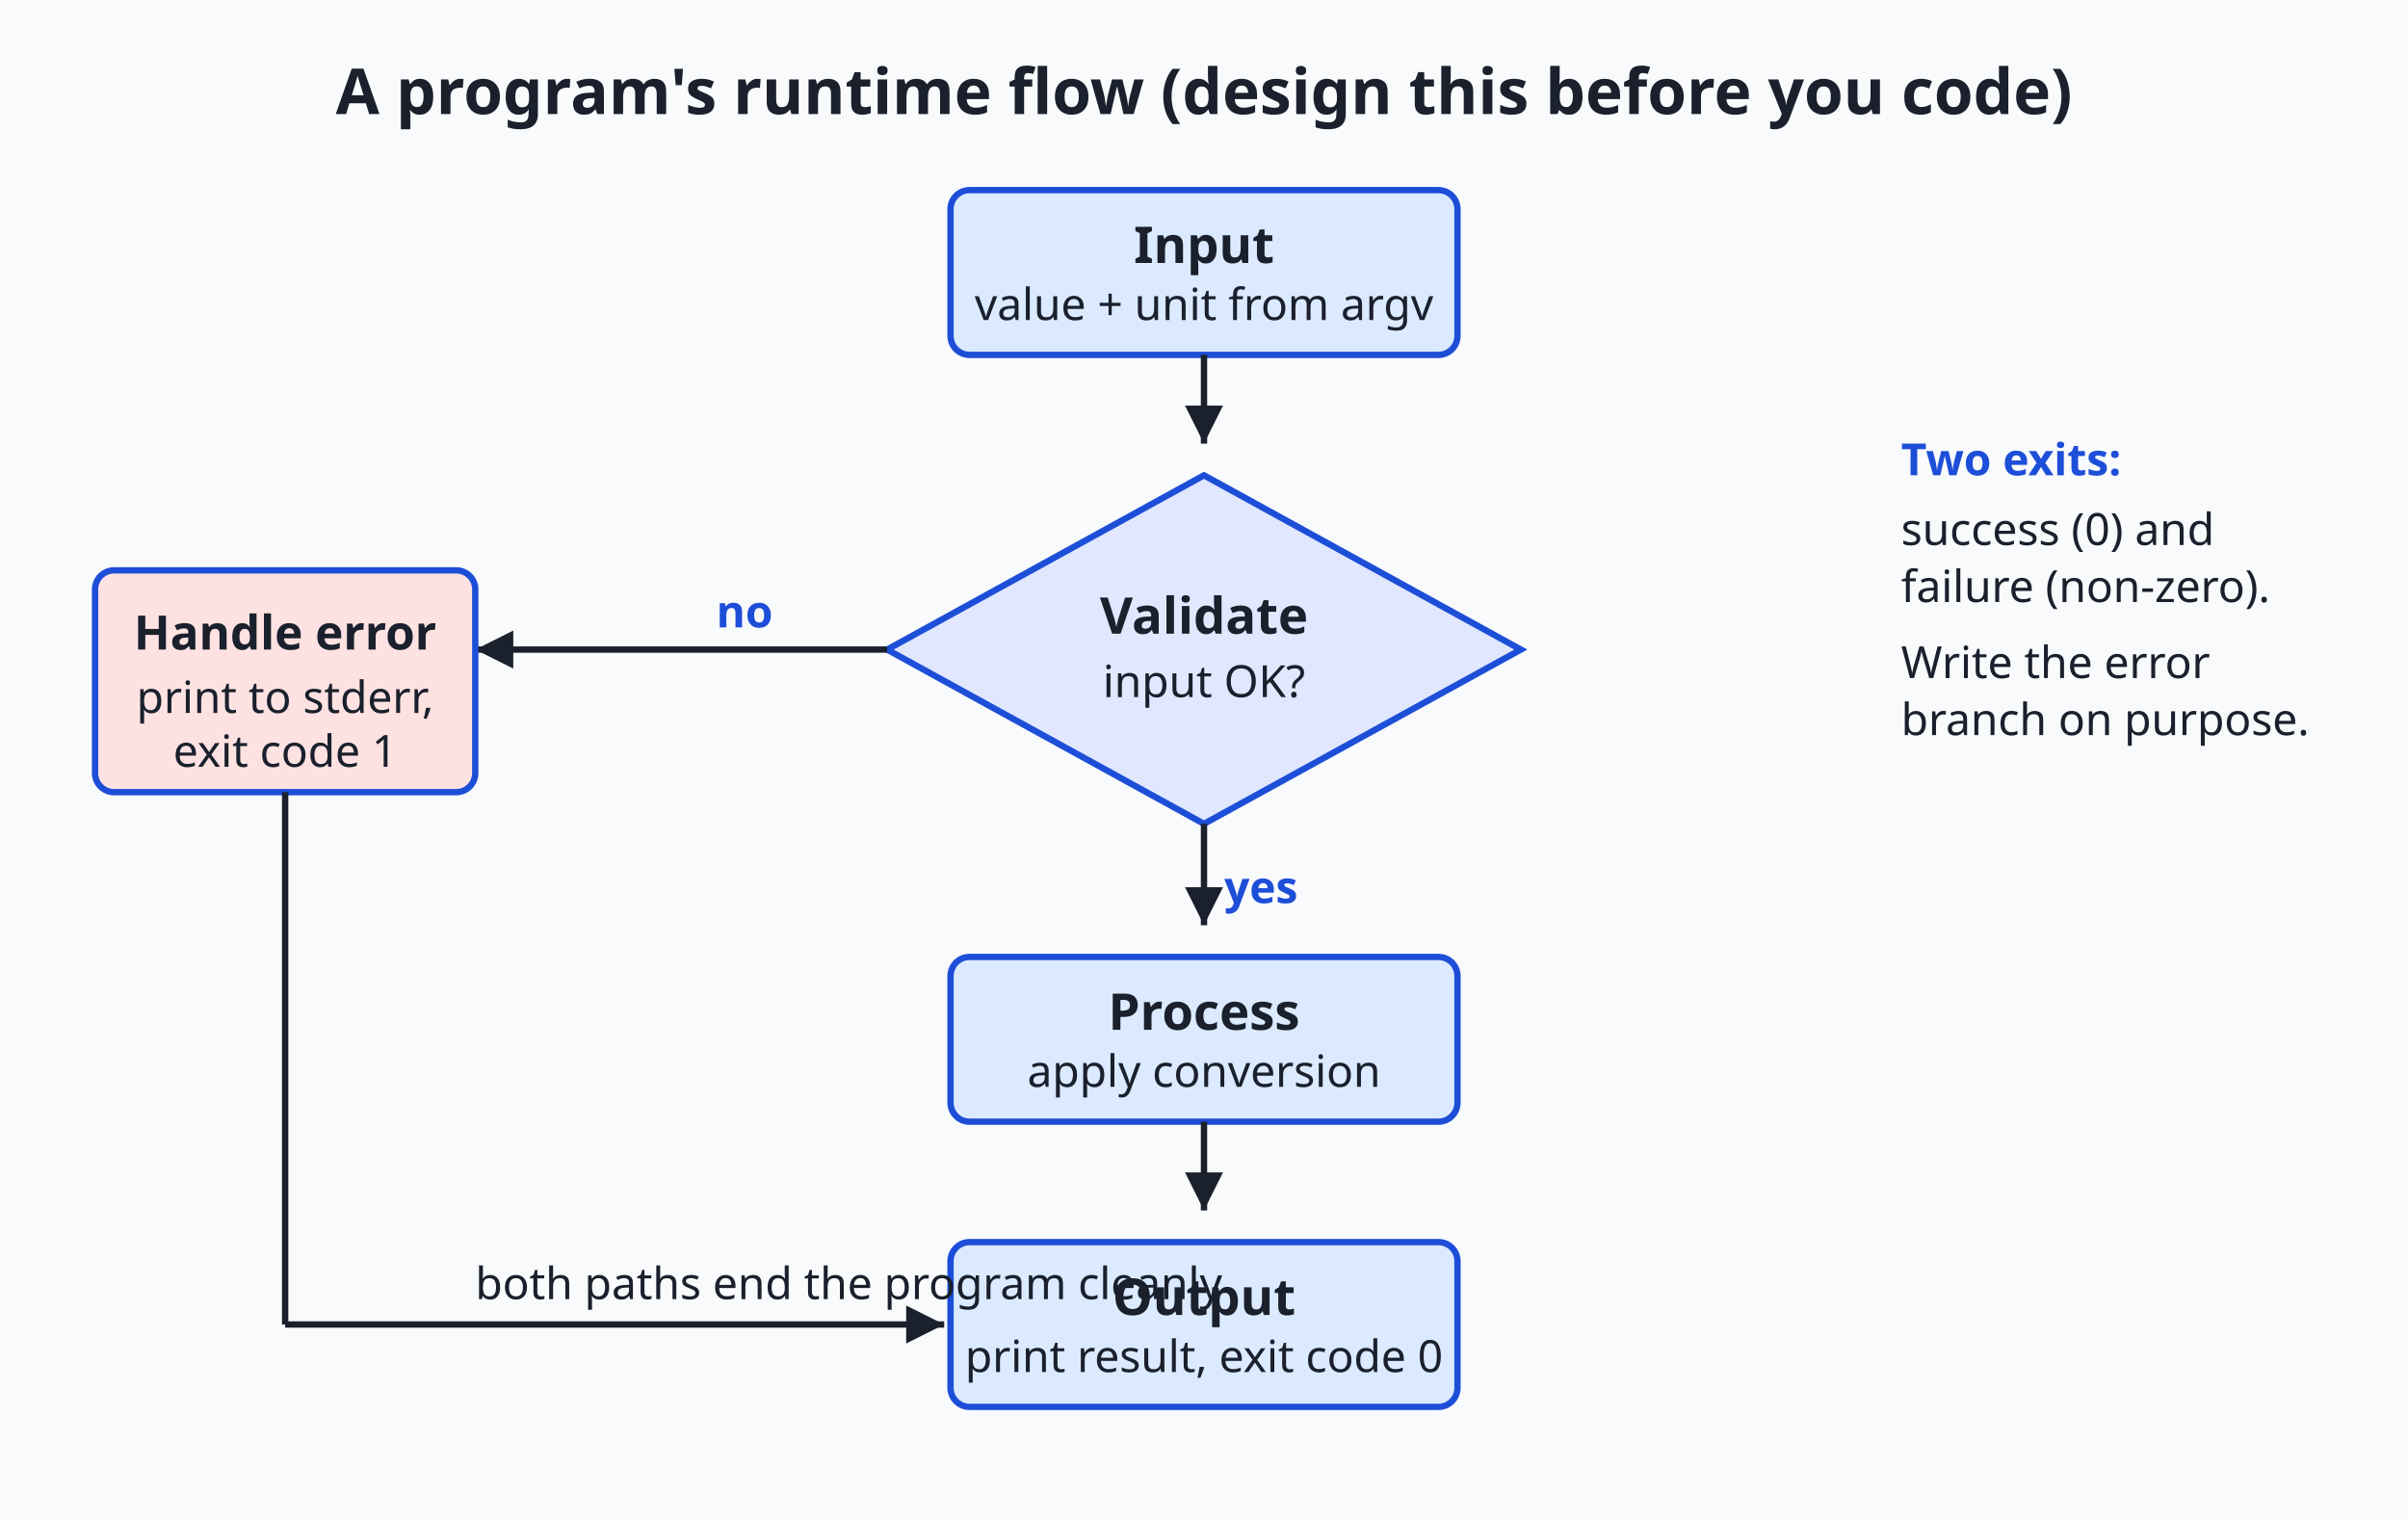
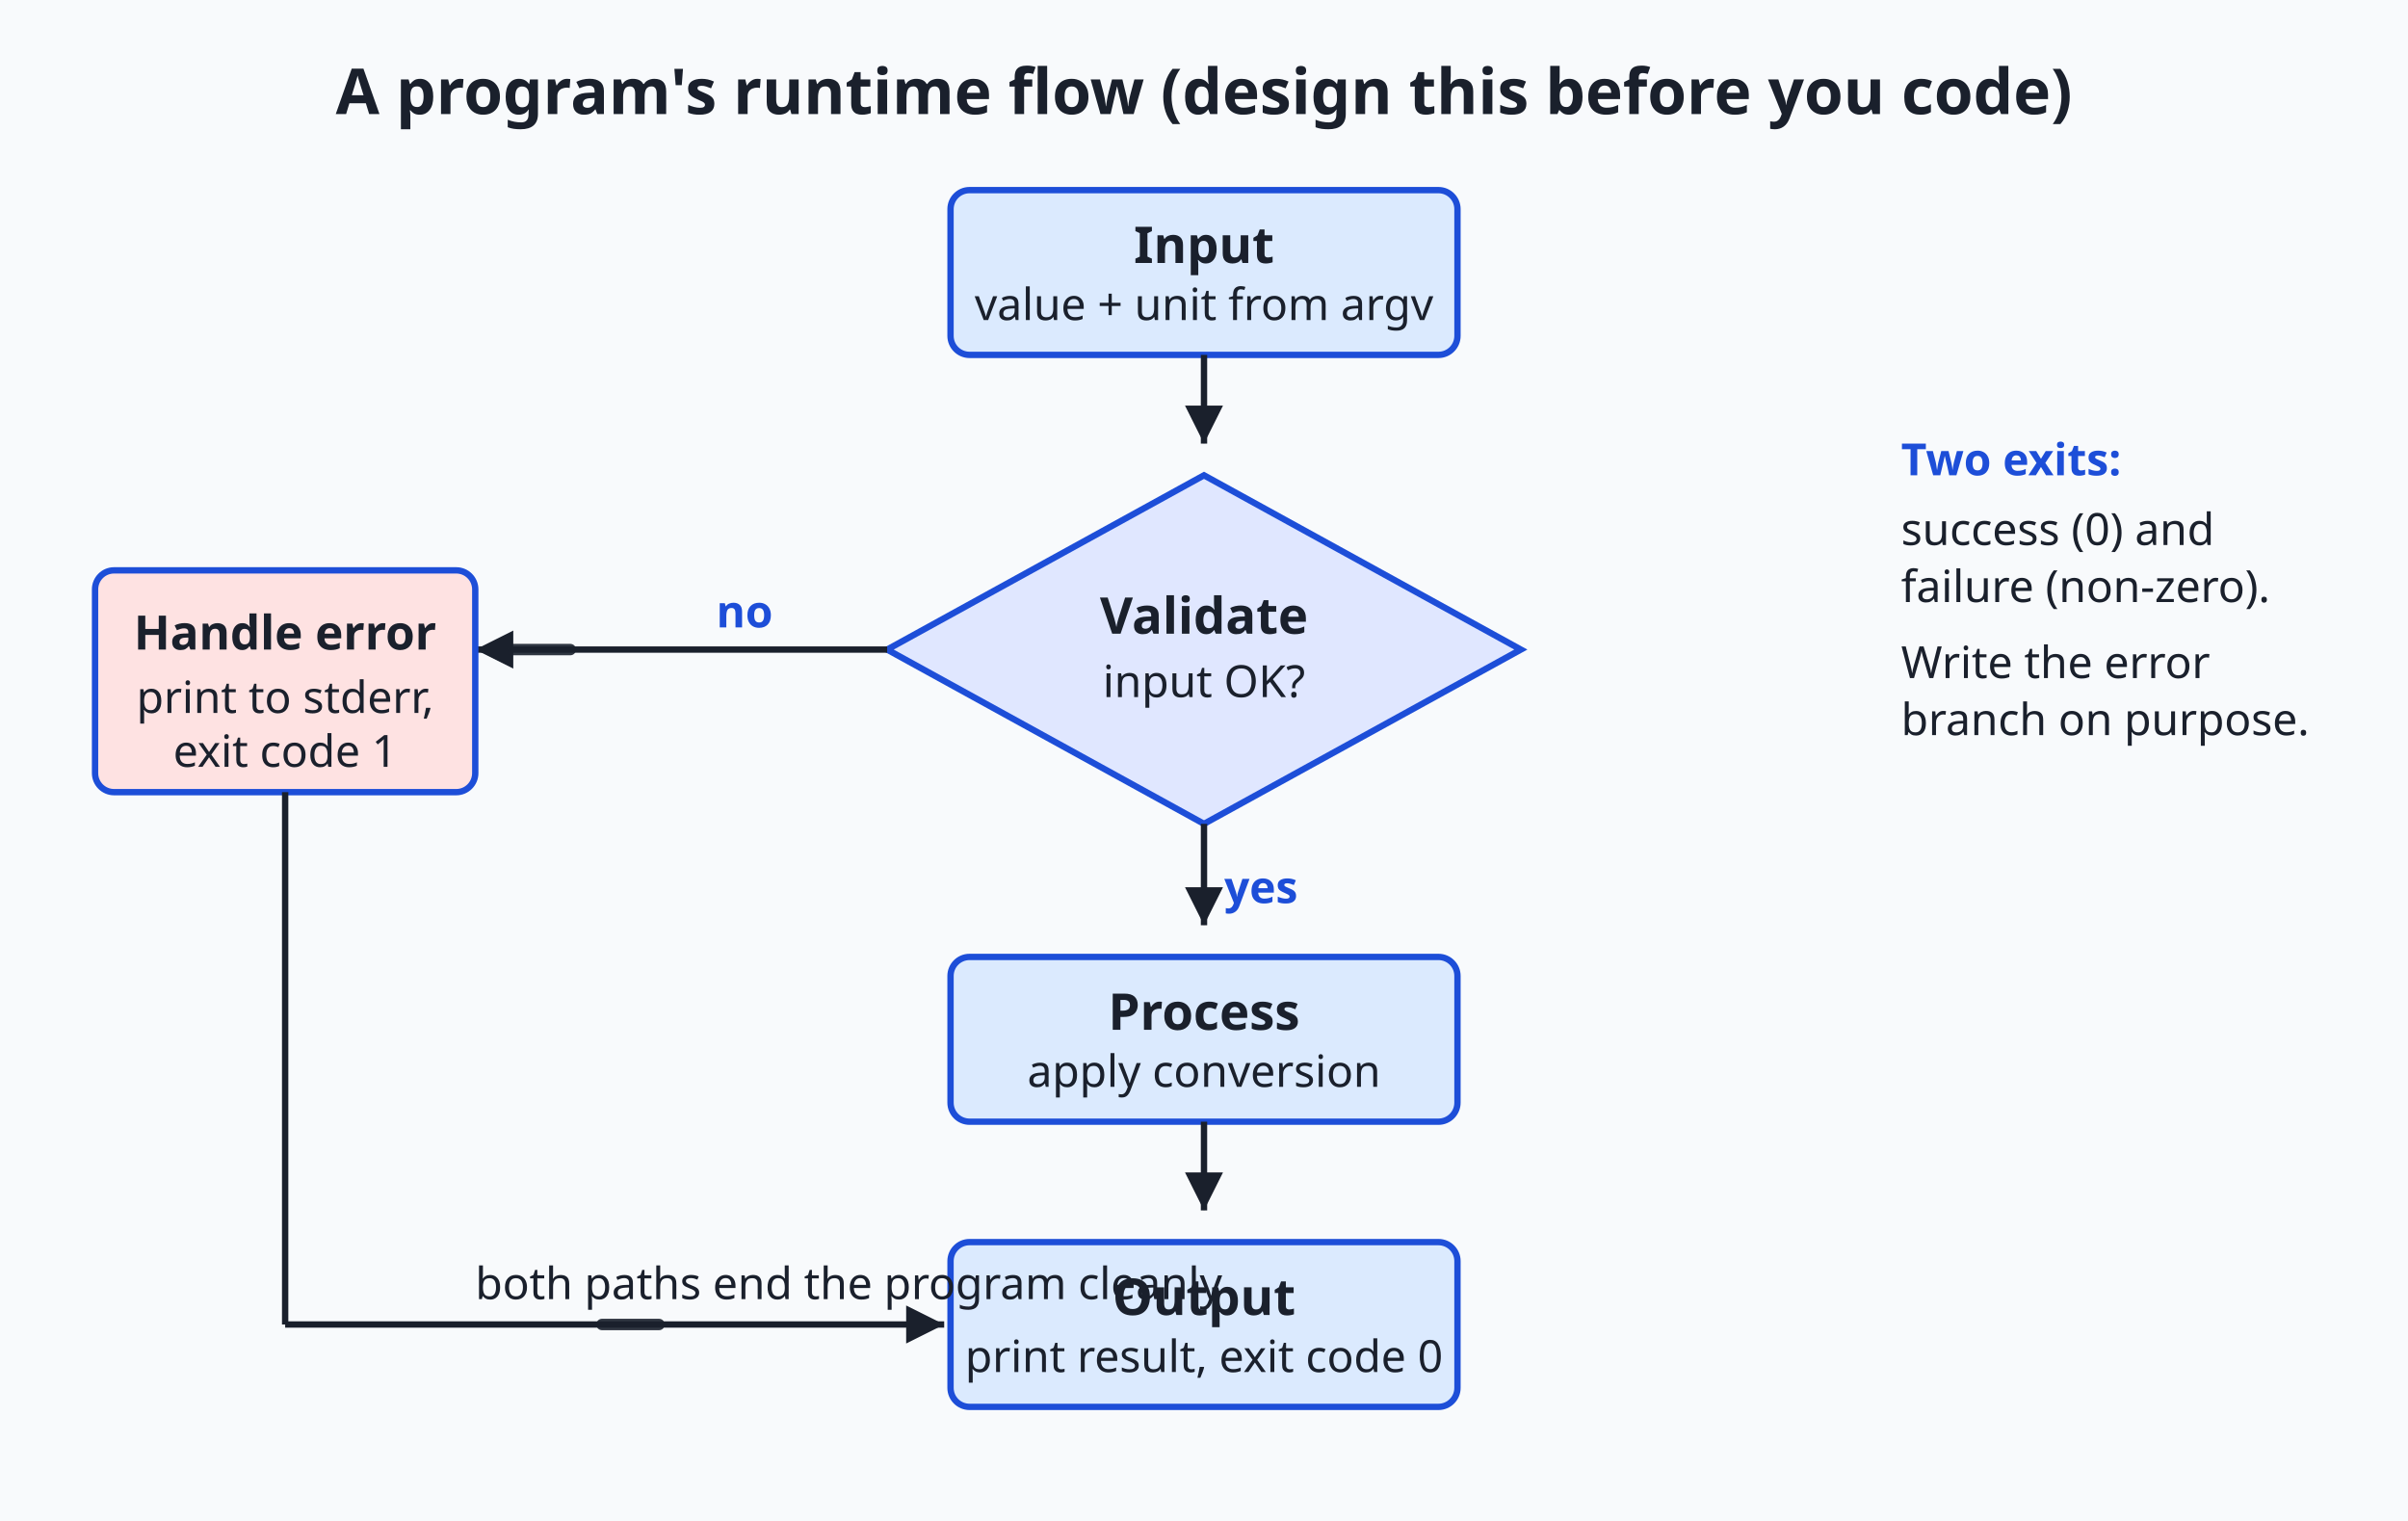
<svg xmlns="http://www.w3.org/2000/svg" viewBox="0 0 760 480" role="img" font-family="system-ui, sans-serif">
  <rect x="0" y="0" width="760" height="480" fill="#f8fafc" />
  <text x="380" y="36" text-anchor="middle" font-size="20" font-weight="bold" fill="#1a202c">A program's runtime flow (design this before you code)</text>
  <rect x="300" y="60" width="160" height="52" fill="#dbeafe" stroke="#1d4ed8" stroke-width="2" rx="6" />
  <text x="380" y="83" text-anchor="middle" font-size="16" font-weight="bold" fill="#1a202c">Input</text>
  <text x="380" y="101" text-anchor="middle" font-size="14" fill="#1a202c">value + unit from argv</text>
  <line x1="380" y1="112" x2="380" y2="140" stroke="#1a202c" stroke-width="2" />
  <polygon points="380,140 374,128 386,128" fill="#1a202c" />
  <polygon points="380,150 480,205 380,260 280,205" fill="#e0e7ff" stroke="#1d4ed8" stroke-width="2" />
  <text x="380" y="200" text-anchor="middle" font-size="16" font-weight="bold" fill="#1a202c">Validate</text>
  <text x="380" y="220" text-anchor="middle" font-size="14" fill="#1a202c">input OK?</text>
  <text x="235" y="198" text-anchor="middle" font-size="14" font-weight="bold" fill="#1d4ed8">no</text>
  <line x1="280" y1="205" x2="150" y2="205" stroke="#1a202c" stroke-width="2" />
  <polygon points="150,205 162,199 162,211" fill="#1a202c" />
  <rect x="30" y="180" width="120" height="70" fill="#fee2e2" stroke="#1d4ed8" stroke-width="2" rx="6" />
  <text x="90" y="205" text-anchor="middle" font-size="15" font-weight="bold" fill="#1a202c">Handle error</text>
  <text x="90" y="225" text-anchor="middle" font-size="14" fill="#1a202c">print to stderr,</text>
  <text x="90" y="242" text-anchor="middle" font-size="14" fill="#1a202c">exit code 1</text>
  <text x="398" y="285" text-anchor="middle" font-size="14" font-weight="bold" fill="#1d4ed8">yes</text>
  <line x1="380" y1="260" x2="380" y2="292" stroke="#1a202c" stroke-width="2" />
  <polygon points="380,292 374,280 386,280" fill="#1a202c" />
  <rect x="300" y="302" width="160" height="52" fill="#dbeafe" stroke="#1d4ed8" stroke-width="2" rx="6" />
  <text x="380" y="325" text-anchor="middle" font-size="16" font-weight="bold" fill="#1a202c">Process</text>
  <text x="380" y="343" text-anchor="middle" font-size="14" fill="#1a202c">apply conversion</text>
  <line x1="380" y1="354" x2="380" y2="382" stroke="#1a202c" stroke-width="2" />
  <polygon points="380,382 374,370 386,370" fill="#1a202c" />
  <rect x="300" y="392" width="160" height="52" fill="#dbeafe" stroke="#1d4ed8" stroke-width="2" rx="6" />
  <text x="380" y="415" text-anchor="middle" font-size="16" font-weight="bold" fill="#1a202c">Output</text>
  <text x="380" y="433" text-anchor="middle" font-size="14" fill="#1a202c">print result, exit code 0</text>
  <line x1="90" y1="250" x2="90" y2="418" stroke="#1a202c" stroke-width="2" />
  <line x1="90" y1="418" x2="298" y2="418" stroke="#1a202c" stroke-width="2" />
  <polygon points="298,418 286,412 286,424" fill="#1a202c" />
  <text x="150" y="410" font-size="14" fill="#1a202c">both paths end the program cleanly</text>
  <text x="600" y="150" font-size="14" font-weight="bold" fill="#1d4ed8">Two exits:</text>
  <text x="600" y="172" font-size="14" fill="#1a202c">success (0) and</text>
  <text x="600" y="190" font-size="14" fill="#1a202c">failure (non-zero).</text>
  <text x="600" y="214" font-size="14" fill="#1a202c">Write the error</text>
  <text x="600" y="232" font-size="14" fill="#1a202c">branch on purpose.</text>
+   <style>
+     /* Travelling highlights on arrows that are already drawn. Added by
+        scripts/animate-diagrams.mjs; no original element was modified, so
+        removing this block restores the diagram exactly.
+ 
+        reduce-ok: .dx-flow is a highlight sliding along an arrow the reader can
+        already see, complete with its head and its direction. With the motion
+        off there is no second arrow to miss — only the moving glint is gone. */
+     @keyframes dxflow{from{stroke-dashoffset:18}to{stroke-dashoffset:-100}}
+     @keyframes dxflowr{from{stroke-dashoffset:-100}to{stroke-dashoffset:18}}
+     .dx-flow{animation:dxflow 3.6s cubic-bezier(.5,0,.5,1) infinite;opacity:.9}
+     /* An arrow whose head is at the START of the drawn path flows the other
+        way. Running the dash backwards is exact and geometry-free; reversing a
+        curve's control points by hand is neither. */
+     .dx-rev{animation-name:dxflowr}
+     .dx-f0{animation-delay:0.00s}.dx-f1{animation-delay:0.42s}.dx-f2{animation-delay:0.84s}.dx-f3{animation-delay:1.26s}.dx-f4{animation-delay:1.68s}
+     @media (prefers-reduced-motion:reduce){
+       .dx-flow{animation:none;opacity:0}
+       .dx-rev{animation:none}
+     }
+   </style>
+   <g aria-hidden="true">
+     <path class="dx-flow dx-f0" d="M 380 112 L 380 140" stroke="#1a202c" stroke-width="3.6" fill="none" stroke-linecap="round" pathLength="100" stroke-dasharray="18 100" stroke-dashoffset="18" />
+     <path class="dx-flow dx-f1" d="M 280 205 L 150 205" stroke="#1a202c" stroke-width="3.6" fill="none" stroke-linecap="round" pathLength="100" stroke-dasharray="18 100" stroke-dashoffset="18" />
+     <path class="dx-flow dx-f2" d="M 380 260 L 380 292" stroke="#1a202c" stroke-width="3.6" fill="none" stroke-linecap="round" pathLength="100" stroke-dasharray="18 100" stroke-dashoffset="18" />
+     <path class="dx-flow dx-f3" d="M 380 354 L 380 382" stroke="#1a202c" stroke-width="3.6" fill="none" stroke-linecap="round" pathLength="100" stroke-dasharray="18 100" stroke-dashoffset="18" />
+     <path class="dx-flow dx-f4" d="M 90 418 L 298 418" stroke="#1a202c" stroke-width="3.6" fill="none" stroke-linecap="round" pathLength="100" stroke-dasharray="18 100" stroke-dashoffset="18" />
+   </g>
</svg>
